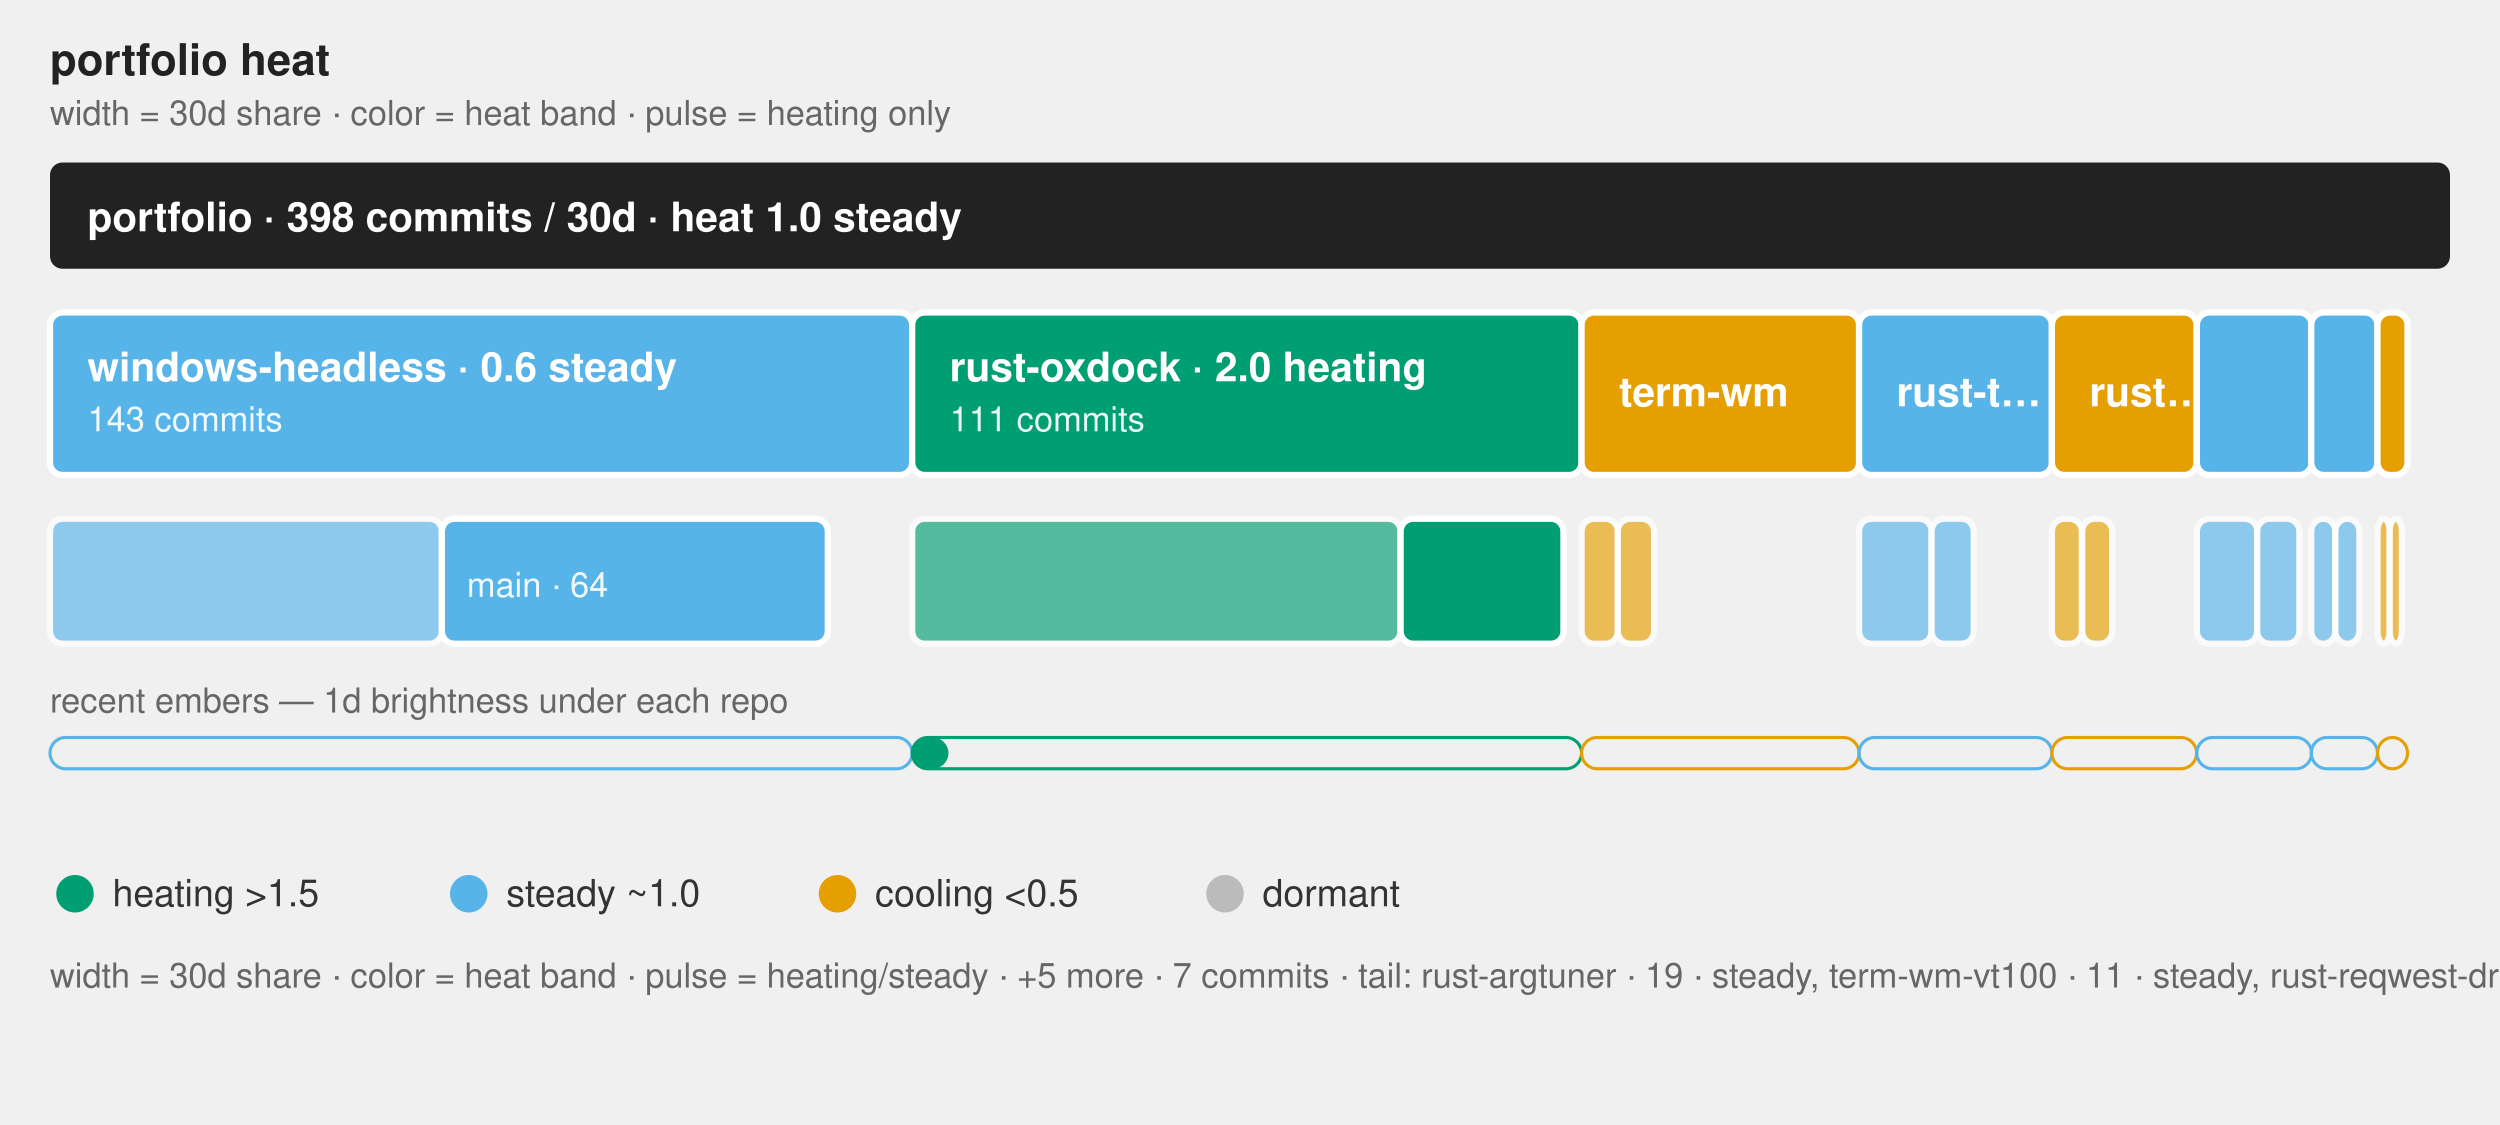
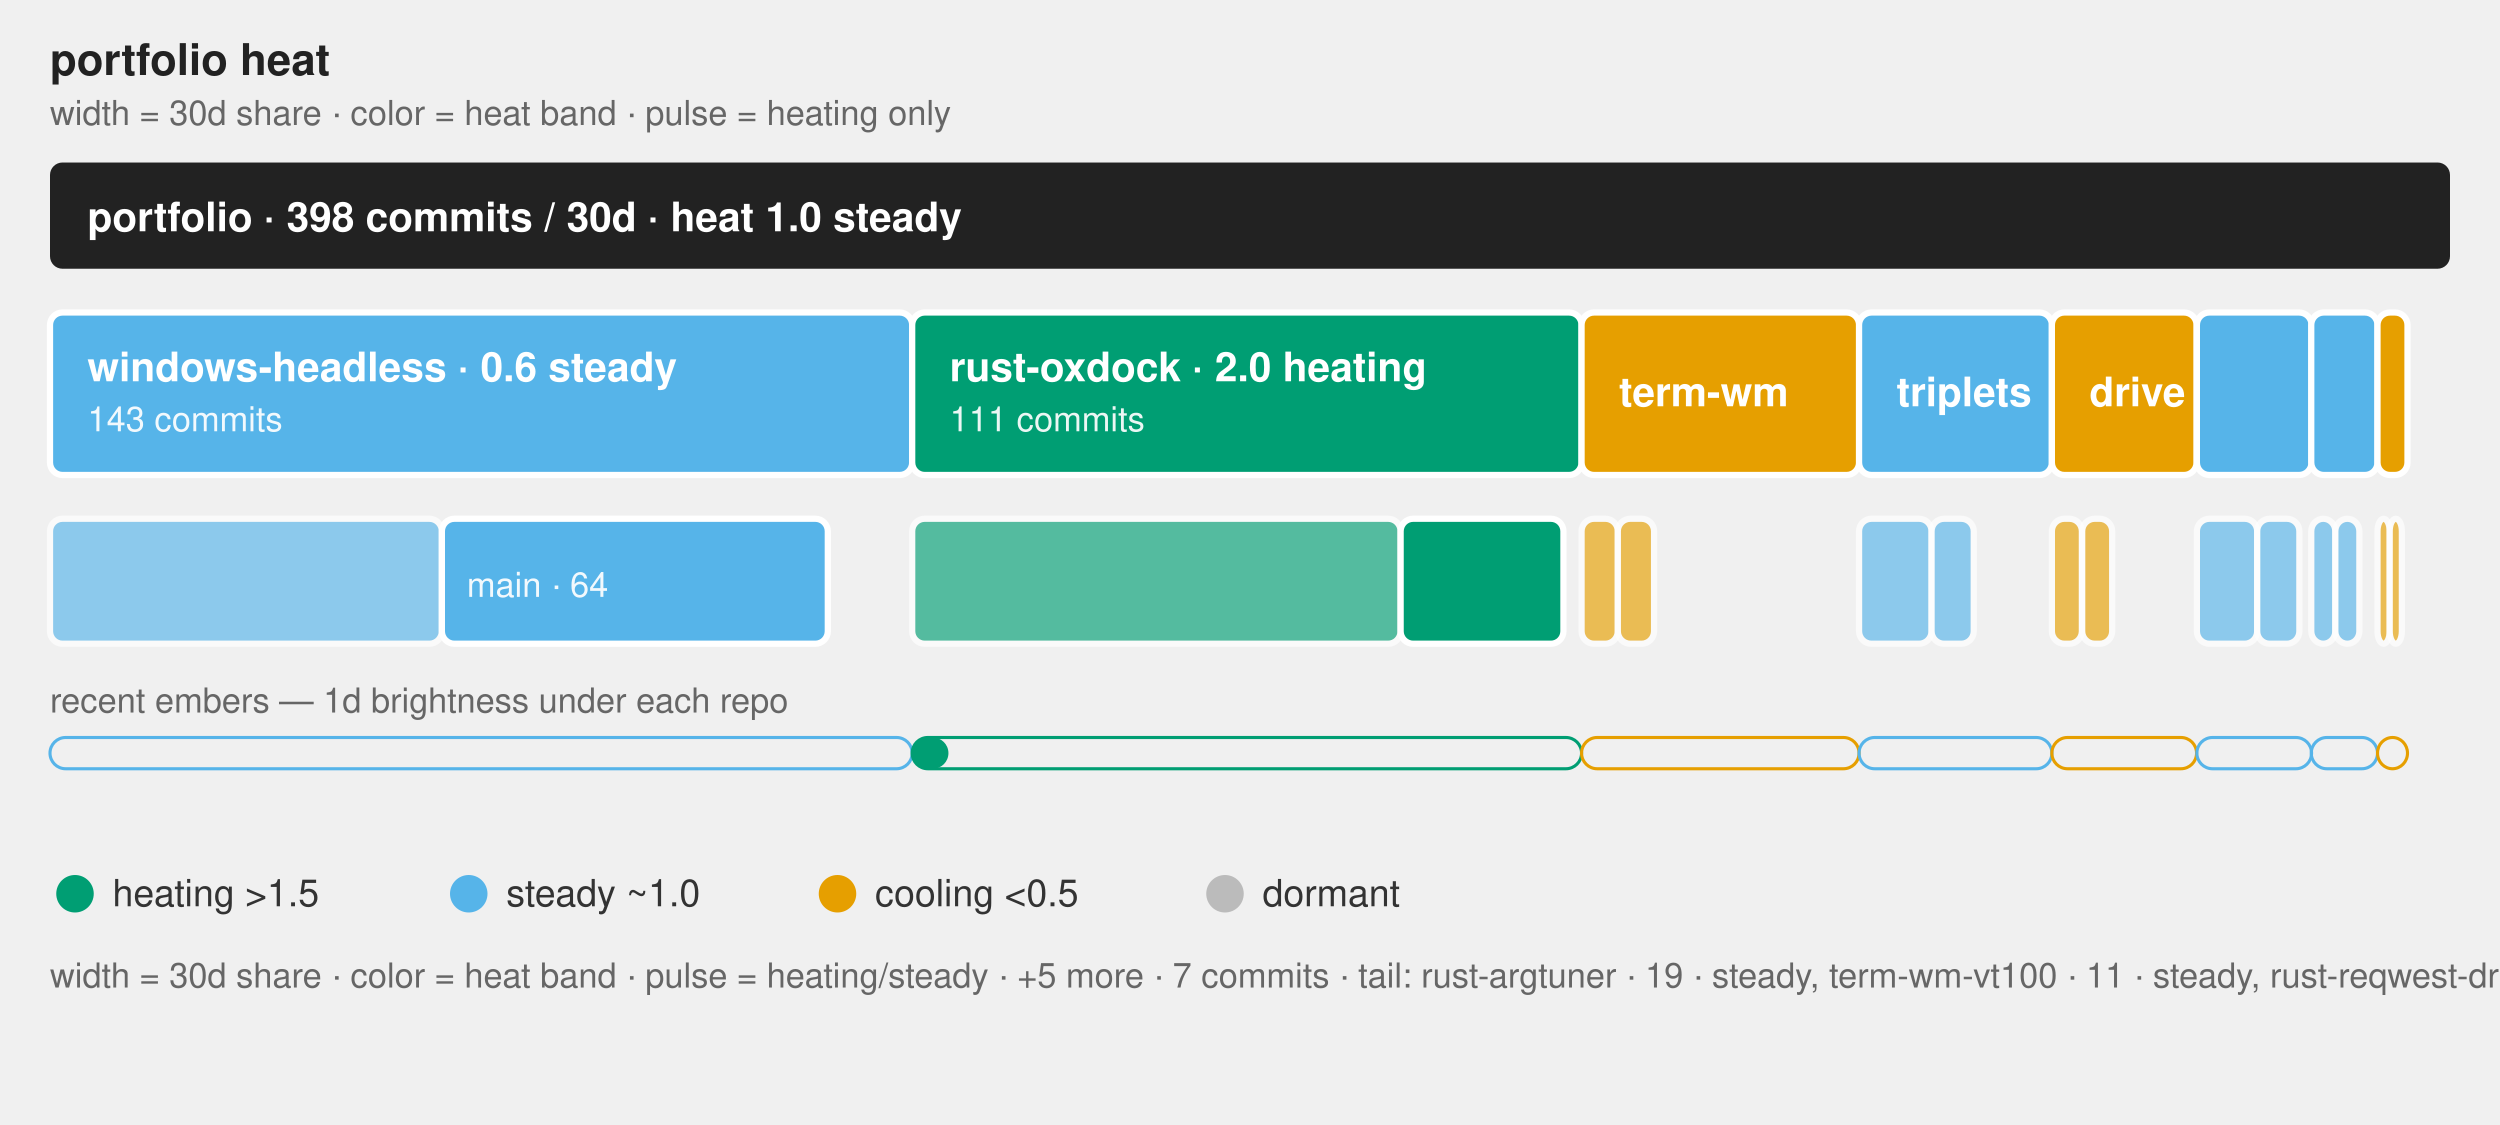
- <svg xmlns="http://www.w3.org/2000/svg" viewBox="0 0 800.0 360.0" role="img" font-family="Helvetica, Arial, sans-serif">
+ <svg xmlns="http://www.w3.org/2000/svg" class="flame-svg" viewBox="0 0 800.0 360.0" role="img" font-family="Helvetica, Arial, sans-serif">
  <text x="16" y="24" font-size="14" font-weight="bold" fill="#222">portfolio heat</text>
  <text x="16" y="40" class="muted">width = 30d share · color = heat band · pulse = heating only</text>
-   <style>.bar{stroke:#fff;stroke-width:2;rx:4}.lbl{fill:#fff;font-size:13px;font-weight:600}.sub{fill:#fff;font-size:11px;opacity:.92}.dim{fill:#333;font-size:12px}.muted{fill:#666;font-size:11px}.pulse{animation:breathe 2.2s ease-in-out infinite}.slow{animation-duration:3.4s}@keyframes breathe{0%,100%{opacity:.95}50%{opacity:.62}}@media (prefers-reduced-motion:reduce){.pulse{animation:none}}</style>
+   <style>.bar{stroke:#fff;stroke-width:2;rx:4}.lbl{fill:#fff;font-size:13px;font-weight:600}.sub{fill:#fff;font-size:11px;opacity:.92}.dim{fill:#333;font-size:12px}.muted{fill:#666;font-size:11px}.pulse{animation:breathe 2.2s ease-in-out infinite}.slow{animation-duration:3.4s}@keyframes breathe{0%,100%{opacity:.95}50%{opacity:.62}}.tour-cap{opacity:0;animation:tour-cap ease-in-out infinite}@keyframes tour-cap{0%{opacity:0}2%{opacity:1}10.5%{opacity:1}12.5%{opacity:0}100%{opacity:0}}.acc-s{transform-box:fill-box;transform-origin:left center}@media (prefers-reduced-motion:reduce){.pulse,.tour-cap,.flame-svg .acc-t,.flame-svg .acc-s{animation:none}}</style>
  <rect x="16.0" y="52.0" width="768.0" height="34.0" rx="4" fill="#222" />
  <text x="28" y="74.0" class="lbl">portfolio · 398 commits / 30d · heat 1.0 steady</text>
  <text x="16" y="228.0" class="muted">recent embers — 1d brightness under each repo</text>
-   <rect x="16.0" y="100.0" width="275.9" height="52.0" class="bar pulse slow" fill="#56B4E9" />
-   <text x="28.0" y="122.0" class="lbl">windows-headless · 0.6 steady</text>
-   <text x="28.0" y="138.0" class="sub">143 commits</text>
-   <rect x="16.0" y="166.0" width="125.4" height="40.0" class="bar pulse slow" fill="#56B4E9" opacity="0.65" />
-   <rect x="141.4" y="166.0" width="123.5" height="40.0" class="bar pulse slow" fill="#56B4E9" opacity="1" />
-   <text x="149.4" y="191.0" class="sub">main · 64</text>
-   <rect x="16.0" y="236.0" width="275.9" height="10.0" rx=" 5 " fill="none " stroke="#56B4E9" stroke-width=" 1 " />
-   <rect x="16.0" y="236.0" width="0.0" height="10.0" rx=" 5 " fill="#56B4E9" class="pulse slow" />
-   <rect x="291.9" y="100.0" width="214.2" height="52.0" class="bar pulse" fill="#009E73" />
-   <text x="303.9" y="122.0" class="lbl">rust-oxdock · 2.0 heating</text>
-   <text x="303.9" y="138.0" class="sub">111 commits</text>
-   <rect x="291.9" y="166.0" width="156.3" height="40.0" class="bar pulse" fill="#009E73" opacity="0.65" />
-   <rect x="448.2" y="166.0" width="52.1" height="40.0" class="bar " fill="#009E73" opacity="1" />
-   <rect x="291.9" y="236.0" width="214.2" height="10.0" rx=" 5 " fill="none " stroke="#009E73" stroke-width=" 1 " />
-   <rect x="291.9" y="236.0" width="11.6" height="10.0" rx=" 5 " fill="#009E73" class="pulse" />
-   <rect x="506.1" y="100.0" width="88.8" height="52.0" class="bar " fill="#E69F00" />
-   <text x="518.1" y="130.0" class="lbl">term-wm</text>
-   <rect x="506.1" y="166.0" width="11.6" height="40.0" class="bar " fill="#E69F00" opacity="0.65" />
-   <rect x="517.7" y="166.0" width="11.6" height="40.0" class="bar " fill="#E69F00" opacity="0.65" />
-   <rect x="506.1" y="236.0" width="88.8" height="10.0" rx=" 5 " fill="none " stroke="#E69F00" stroke-width=" 1 " />
-   <rect x="506.1" y="236.0" width="0.0" height="10.0" rx=" 5 " fill="#E69F00" class="" />
-   <rect x="594.9" y="100.0" width="61.7" height="52.0" class="bar pulse slow" fill="#56B4E9" />
-   <text x="606.9" y="130.0" class="lbl">rust-t…</text>
-   <rect x="594.9" y="166.0" width="23.2" height="40.0" class="bar pulse slow" fill="#56B4E9" opacity="0.65" />
-   <rect x="618.1" y="166.0" width="13.5" height="40.0" class="bar pulse slow" fill="#56B4E9" opacity="0.65" />
-   <rect x="594.9" y="236.0" width="61.7" height="10.0" rx=" 5 " fill="none " stroke="#56B4E9" stroke-width=" 1 " />
-   <rect x="594.9" y="236.0" width="0.0" height="10.0" rx=" 5 " fill="#56B4E9" class="pulse slow" />
-   <rect x="656.6" y="100.0" width="46.3" height="52.0" class="bar " fill="#E69F00" />
-   <text x="668.6" y="130.0" class="lbl">rust…</text>
-   <rect x="656.6" y="166.0" width="9.6" height="40.0" class="bar " fill="#E69F00" opacity="0.65" />
-   <rect x="666.3" y="166.0" width="9.6" height="40.0" class="bar " fill="#E69F00" opacity="0.65" />
-   <rect x="656.6" y="236.0" width="46.3" height="10.0" rx=" 5 " fill="none " stroke="#E69F00" stroke-width=" 1 " />
-   <rect x="656.6" y="236.0" width="0.0" height="10.0" rx=" 5 " fill="#E69F00" class="" />
-   <rect x="703.0" y="100.0" width="36.7" height="52.0" class="bar pulse slow" fill="#56B4E9" />
-   <rect x="703.0" y="166.0" width="19.3" height="40.0" class="bar pulse" fill="#56B4E9" opacity="0.65" />
-   <rect x="722.3" y="166.0" width="13.5" height="40.0" class="bar pulse slow" fill="#56B4E9" opacity="0.65" />
-   <rect x="703.0" y="236.0" width="36.7" height="10.0" rx=" 5 " fill="none " stroke="#56B4E9" stroke-width=" 1 " />
-   <rect x="703.0" y="236.0" width="0.0" height="10.0" rx=" 5 " fill="#56B4E9" class="pulse slow" />
-   <rect x="739.6" y="100.0" width="21.2" height="52.0" class="bar pulse slow" fill="#56B4E9" />
-   <rect x="739.6" y="166.0" width="7.7" height="40.0" class="bar pulse slow" fill="#56B4E9" opacity="0.65" />
-   <rect x="747.3" y="166.0" width="7.7" height="40.0" class="bar pulse slow" fill="#56B4E9" opacity="0.65" />
-   <rect x="739.6" y="236.0" width="21.2" height="10.0" rx=" 5 " fill="none " stroke="#56B4E9" stroke-width=" 1 " />
-   <rect x="739.6" y="236.0" width="0.0" height="10.0" rx=" 5 " fill="#56B4E9" class="pulse slow" />
-   <rect x="760.8" y="100.0" width="9.6" height="52.0" class="bar " fill="#E69F00" />
-   <rect x="760.8" y="166.0" width="3.9" height="40.0" class="bar " fill="#E69F00" opacity="0.65" />
-   <rect x="764.7" y="166.0" width="3.9" height="40.0" class="bar " fill="#E69F00" opacity="0.65" />
-   <rect x="760.8" y="236.0" width="9.6" height="10.0" rx=" 5 " fill="none " stroke="#E69F00" stroke-width=" 1 " />
-   <rect x="760.8" y="236.0" width="0.0" height="10.0" rx=" 5 " fill="#E69F00" class="" />
+   <style>.acc-t-r0{animation:acct-r0 32.0s ease-in-out infinite}.acc-s-r0{animation:accs-r0 32.0s ease-in-out infinite}@keyframes acct-r0{0.0%{transform:translateX(0.0px)}12.5%{transform:translateX(0.0px)}25.0%{transform:translateX(0.0px)}37.5%{transform:translateX(0.0px)}50.0%{transform:translateX(0.0px)}62.5%{transform:translateX(0.0px)}75.0%{transform:translateX(0.0px)}87.5%{transform:translateX(0.0px)}100.0%{transform:translateX(0.0px)}}@keyframes accs-r0{0.0%{transform:scaleX(1.7186)}12.5%{transform:scaleX(0.5666)}25.0%{transform:scaleX(0.8366)}37.5%{transform:scaleX(0.882)}50.0%{transform:scaleX(0.9064)}62.5%{transform:scaleX(0.9211)}75.0%{transform:scaleX(0.9438)}87.5%{transform:scaleX(0.9602)}100.0%{transform:scaleX(1.7186)}}.acc-t-r1{animation:acct-r1 32.0s ease-in-out infinite}.acc-s-r1{animation:accs-r1 32.0s ease-in-out infinite}@keyframes acct-r1{0.0%{transform:translateX(198.3px)}12.5%{transform:translateX(-119.6px)}25.0%{transform:translateX(-45.1px)}37.5%{transform:translateX(-32.6px)}50.0%{transform:translateX(-25.8px)}62.5%{transform:translateX(-21.8px)}75.0%{transform:translateX(-15.5px)}87.5%{transform:translateX(-11.0px)}100.0%{transform:translateX(198.3px)}}@keyframes accs-r1{0.0%{transform:scaleX(0.6137)}12.5%{transform:scaleX(2.1539)}25.0%{transform:scaleX(0.8366)}37.5%{transform:scaleX(0.882)}50.0%{transform:scaleX(0.9064)}62.5%{transform:scaleX(0.9211)}75.0%{transform:scaleX(0.9438)}87.5%{transform:scaleX(0.9602)}100.0%{transform:scaleX(0.6137)}}.acc-t-r2{animation:acct-r2 32.0s ease-in-out infinite}.acc-s-r2{animation:accs-r2 32.0s ease-in-out infinite}@keyframes acct-r2{0.0%{transform:translateX(115.5px)}12.5%{transform:translateX(127.6px)}25.0%{transform:translateX(-80.1px)}37.5%{transform:translateX(-57.8px)}50.0%{transform:translateX(-45.9px)}62.5%{transform:translateX(-38.7px)}75.0%{transform:translateX(-27.6px)}87.5%{transform:translateX(-19.5px)}100.0%{transform:translateX(115.5px)}}@keyframes accs-r2{0.0%{transform:scaleX(0.6137)}12.5%{transform:scaleX(0.5666)}25.0%{transform:scaleX(2.3775)}37.5%{transform:scaleX(0.882)}50.0%{transform:scaleX(0.9064)}62.5%{transform:scaleX(0.9211)}75.0%{transform:scaleX(0.9438)}87.5%{transform:scaleX(0.9602)}100.0%{transform:scaleX(0.6137)}}.acc-t-r3{animation:acct-r3 32.0s ease-in-out infinite}.acc-s-r3{animation:accs-r3 32.0s ease-in-out infinite}@keyframes acct-r3{0.0%{transform:translateX(81.3px)}12.5%{transform:translateX(89.1px)}25.0%{transform:translateX(42.2px)}37.5%{transform:translateX(-68.3px)}50.0%{transform:translateX(-54.2px)}62.5%{transform:translateX(-45.7px)}75.0%{transform:translateX(-32.5px)}87.5%{transform:translateX(-23.0px)}100.0%{transform:translateX(81.3px)}}@keyframes accs-r3{0.0%{transform:scaleX(0.6137)}12.5%{transform:scaleX(0.5666)}25.0%{transform:scaleX(0.8366)}37.5%{transform:scaleX(2.5426)}50.0%{transform:scaleX(0.9064)}62.5%{transform:scaleX(0.9211)}75.0%{transform:scaleX(0.9438)}87.5%{transform:scaleX(0.9602)}100.0%{transform:scaleX(0.6137)}}.acc-t-r4{animation:acct-r4 32.0s ease-in-out infinite}.acc-s-r4{animation:accs-r4 32.0s ease-in-out infinite}@keyframes acct-r4{0.0%{transform:translateX(57.4px)}12.5%{transform:translateX(62.3px)}25.0%{transform:translateX(32.1px)}37.5%{transform:translateX(26.9px)}50.0%{transform:translateX(-60.0px)}62.5%{transform:translateX(-50.6px)}75.0%{transform:translateX(-36.0px)}87.5%{transform:translateX(-25.5px)}100.0%{transform:translateX(57.4px)}}@keyframes accs-r4{0.0%{transform:scaleX(0.6137)}12.5%{transform:scaleX(0.5666)}25.0%{transform:scaleX(0.8366)}37.5%{transform:scaleX(0.882)}50.0%{transform:scaleX(2.7235)}62.5%{transform:scaleX(0.9211)}75.0%{transform:scaleX(0.9438)}87.5%{transform:scaleX(0.9602)}100.0%{transform:scaleX(0.6137)}}.acc-t-r5{animation:acct-r5 32.0s ease-in-out infinite}.acc-s-r5{animation:accs-r5 32.0s ease-in-out infinite}@keyframes acct-r5{0.0%{transform:translateX(39.5px)}12.5%{transform:translateX(42.2px)}25.0%{transform:translateX(24.5px)}37.5%{transform:translateX(21.5px)}50.0%{transform:translateX(19.8px)}62.5%{transform:translateX(-54.2px)}75.0%{transform:translateX(-38.6px)}87.5%{transform:translateX(-27.3px)}100.0%{transform:translateX(39.5px)}}@keyframes accs-r5{0.0%{transform:scaleX(0.6137)}12.5%{transform:scaleX(0.5666)}25.0%{transform:scaleX(0.8366)}37.5%{transform:scaleX(0.882)}50.0%{transform:scaleX(0.9064)}62.5%{transform:scaleX(2.9139)}75.0%{transform:scaleX(0.9438)}87.5%{transform:scaleX(0.9602)}100.0%{transform:scaleX(0.6137)}}.acc-t-r6{animation:acct-r6 32.0s ease-in-out infinite}.acc-s-r6{animation:accs-r6 32.0s ease-in-out infinite}@keyframes acct-r6{0.0%{transform:translateX(25.4px)}12.5%{transform:translateX(26.4px)}25.0%{transform:translateX(18.6px)}37.5%{transform:translateX(17.2px)}50.0%{transform:translateX(16.4px)}62.5%{transform:translateX(15.9px)}75.0%{transform:translateX(-40.7px)}87.5%{transform:translateX(-28.8px)}100.0%{transform:translateX(25.4px)}}@keyframes accs-r6{0.0%{transform:scaleX(0.6137)}12.5%{transform:scaleX(0.5666)}25.0%{transform:scaleX(0.8366)}37.5%{transform:scaleX(0.882)}50.0%{transform:scaleX(0.9064)}62.5%{transform:scaleX(0.9211)}75.0%{transform:scaleX(3.5786)}87.5%{transform:scaleX(0.9602)}100.0%{transform:scaleX(0.6137)}}.acc-t-r7{animation:acct-r7 32.0s ease-in-out infinite}.acc-s-r7{animation:accs-r7 32.0s ease-in-out infinite}@keyframes acct-r7{0.0%{transform:translateX(17.2px)}12.5%{transform:translateX(17.2px)}25.0%{transform:translateX(15.1px)}37.5%{transform:translateX(14.6px)}50.0%{transform:translateX(14.4px)}62.5%{transform:translateX(14.3px)}75.0%{transform:translateX(14.0px)}87.5%{transform:translateX(-29.6px)}100.0%{transform:translateX(17.2px)}}@keyframes accs-r7{0.0%{transform:scaleX(0.6219)}12.5%{transform:scaleX(0.6219)}25.0%{transform:scaleX(0.8366)}37.5%{transform:scaleX(0.882)}50.0%{transform:scaleX(0.9064)}62.5%{transform:scaleX(0.9211)}75.0%{transform:scaleX(0.9438)}87.5%{transform:scaleX(5.4729)}100.0%{transform:scaleX(0.6219)}}</style>
+   <g class="repo acc-t acc-t-r0">
+     <g class="acc-s acc-s-r0">
+       <rect x="16.0" y="100.0" width="275.9" height="52.0" class="bar pulse slow" fill="#56B4E9" />
+       <rect x="16.0" y="166.0" width="125.4" height="40.0" class="bar pulse slow" fill="#56B4E9" opacity="0.65" />
+       <rect x="141.4" y="166.0" width="123.5" height="40.0" class="bar pulse slow" fill="#56B4E9" opacity="1" />
+       <text x="149.4" y="191.0" class="sub">main · 64</text>
+       <rect x="16.0" y="236.0" width="275.9" height="10.0" rx=" 5 " fill="none " stroke="#56B4E9" stroke-width=" 1 " />
+       <rect x="16.0" y="236.0" width="0.0" height="10.0" rx=" 5 " fill="#56B4E9" class="pulse slow" />
+     </g>
+     <text x="28.0" y="122.0" class="lbl">windows-headless · 0.6 steady</text>
+     <text x="28.0" y="138.0" class="sub">143 commits</text>
+   </g>
+   <g class="repo acc-t acc-t-r1">
+     <g class="acc-s acc-s-r1">
+       <rect x="291.9" y="100.0" width="214.2" height="52.0" class="bar pulse" fill="#009E73" />
+       <rect x="291.9" y="166.0" width="156.3" height="40.0" class="bar pulse" fill="#009E73" opacity="0.65" />
+       <rect x="448.2" y="166.0" width="52.1" height="40.0" class="bar " fill="#009E73" opacity="1" />
+       <rect x="291.9" y="236.0" width="214.2" height="10.0" rx=" 5 " fill="none " stroke="#009E73" stroke-width=" 1 " />
+       <rect x="291.9" y="236.0" width="11.6" height="10.0" rx=" 5 " fill="#009E73" class="pulse" />
+     </g>
+     <text x="303.9" y="122.0" class="lbl">rust-oxdock · 2.0 heating</text>
+     <text x="303.9" y="138.0" class="sub">111 commits</text>
+   </g>
+   <g class="repo acc-t acc-t-r2">
+     <g class="acc-s acc-s-r2">
+       <rect x="506.1" y="100.0" width="88.8" height="52.0" class="bar " fill="#E69F00" />
+       <rect x="506.1" y="166.0" width="11.6" height="40.0" class="bar " fill="#E69F00" opacity="0.65" />
+       <rect x="517.7" y="166.0" width="11.6" height="40.0" class="bar " fill="#E69F00" opacity="0.65" />
+       <rect x="506.1" y="236.0" width="88.8" height="10.0" rx=" 5 " fill="none " stroke="#E69F00" stroke-width=" 1 " />
+       <rect x="506.1" y="236.0" width="0.0" height="10.0" rx=" 5 " fill="#E69F00" class="" />
+     </g>
+     <text x="518.1" y="130.0" class="lbl">term-wm</text>
+   </g>
+   <g class="repo acc-t acc-t-r3">
+     <g class="acc-s acc-s-r3">
+       <rect x="594.9" y="100.0" width="61.7" height="52.0" class="bar pulse slow" fill="#56B4E9" />
+       <rect x="594.9" y="166.0" width="23.2" height="40.0" class="bar pulse slow" fill="#56B4E9" opacity="0.65" />
+       <rect x="618.1" y="166.0" width="13.5" height="40.0" class="bar pulse slow" fill="#56B4E9" opacity="0.65" />
+       <rect x="594.9" y="236.0" width="61.7" height="10.0" rx=" 5 " fill="none " stroke="#56B4E9" stroke-width=" 1 " />
+       <rect x="594.9" y="236.0" width="0.0" height="10.0" rx=" 5 " fill="#56B4E9" class="pulse slow" />
+     </g>
+     <text x="606.9" y="130.0" class="lbl">triplets</text>
+   </g>
+   <g class="repo acc-t acc-t-r4">
+     <g class="acc-s acc-s-r4">
+       <rect x="656.6" y="100.0" width="46.3" height="52.0" class="bar " fill="#E69F00" />
+       <rect x="656.6" y="166.0" width="9.6" height="40.0" class="bar " fill="#E69F00" opacity="0.65" />
+       <rect x="666.3" y="166.0" width="9.6" height="40.0" class="bar " fill="#E69F00" opacity="0.65" />
+       <rect x="656.6" y="236.0" width="46.3" height="10.0" rx=" 5 " fill="none " stroke="#E69F00" stroke-width=" 1 " />
+       <rect x="656.6" y="236.0" width="0.0" height="10.0" rx=" 5 " fill="#E69F00" class="" />
+     </g>
+     <text x="668.6" y="130.0" class="lbl">drive</text>
+   </g>
+   <g class="repo acc-t acc-t-r5">
+     <g class="acc-s acc-s-r5">
+       <rect x="703.0" y="100.0" width="36.7" height="52.0" class="bar pulse slow" fill="#56B4E9" />
+       <rect x="703.0" y="166.0" width="19.3" height="40.0" class="bar pulse" fill="#56B4E9" opacity="0.65" />
+       <rect x="722.3" y="166.0" width="13.5" height="40.0" class="bar pulse slow" fill="#56B4E9" opacity="0.65" />
+       <rect x="703.0" y="236.0" width="36.7" height="10.0" rx=" 5 " fill="none " stroke="#56B4E9" stroke-width=" 1 " />
+       <rect x="703.0" y="236.0" width="0.0" height="10.0" rx=" 5 " fill="#56B4E9" class="pulse slow" />
+     </g>
+     <text x="715.0" y="130.0" class="lbl tour-cap" style="animation-duration:32.0s;animation-delay:-20.0s">rust-argtuner</text>
+   </g>
+   <g class="repo acc-t acc-t-r6">
+     <g class="acc-s acc-s-r6">
+       <rect x="739.6" y="100.0" width="21.2" height="52.0" class="bar pulse slow" fill="#56B4E9" />
+       <rect x="739.6" y="166.0" width="7.7" height="40.0" class="bar pulse slow" fill="#56B4E9" opacity="0.65" />
+       <rect x="747.3" y="166.0" width="7.7" height="40.0" class="bar pulse slow" fill="#56B4E9" opacity="0.65" />
+       <rect x="739.6" y="236.0" width="21.2" height="10.0" rx=" 5 " fill="none " stroke="#56B4E9" stroke-width=" 1 " />
+       <rect x="739.6" y="236.0" width="0.0" height="10.0" rx=" 5 " fill="#56B4E9" class="pulse slow" />
+     </g>
+   </g>
+   <g class="repo acc-t acc-t-r7">
+     <g class="acc-s acc-s-r7">
+       <rect x="760.8" y="100.0" width="9.6" height="52.0" class="bar " fill="#E69F00" />
+       <rect x="760.8" y="166.0" width="3.9" height="40.0" class="bar " fill="#E69F00" opacity="0.65" />
+       <rect x="764.7" y="166.0" width="3.9" height="40.0" class="bar " fill="#E69F00" opacity="0.65" />
+       <rect x="760.8" y="236.0" width="9.6" height="10.0" rx=" 5 " fill="none " stroke="#E69F00" stroke-width=" 1 " />
+       <rect x="760.8" y="236.0" width="0.0" height="10.0" rx=" 5 " fill="#E69F00" class="" />
+     </g>
+   </g>
+   <text x="16" y="270.0" class="dim tour-cap" style="animation-duration:32.0s;animation-delay:0s">windows-headless · 143 commits/30d · heat 0.55 steady</text>
+   <text x="16" y="270.0" class="dim tour-cap" style="animation-duration:32.0s;animation-delay:-4.0s">rust-oxdock · 111 commits/30d · heat 2.02 heating</text>
+   <text x="16" y="270.0" class="dim tour-cap" style="animation-duration:32.0s;animation-delay:-8.0s">term-wm · 46 commits/30d · heat 0.28 cooling</text>
+   <text x="16" y="270.0" class="dim tour-cap" style="animation-duration:32.0s;animation-delay:-12.0s">rust-triplets · 32 commits/30d · heat 0.58 steady</text>
+   <text x="16" y="270.0" class="dim tour-cap" style="animation-duration:32.0s;animation-delay:-16.0s">rust-simd-r-drive · 24 commits/30d · heat 0.39 cooling</text>
+   <text x="16" y="270.0" class="dim tour-cap" style="animation-duration:32.0s;animation-delay:-20.0s">rust-argtuner · 19 commits/30d · heat 1.40 steady</text>
+   <text x="16" y="270.0" class="dim tour-cap" style="animation-duration:32.0s;animation-delay:-24.0s">term-wm-vt100 · 11 commits/30d · heat 0.67 steady</text>
+   <text x="16" y="270.0" class="dim tour-cap" style="animation-duration:32.0s;animation-delay:-28.0s">rust-reqwest-drive · 5 commits/30d · heat 0.27 cooling</text>
  <g font-size="12" fill="#333">
    <circle cx="24" cy="286" r="6" fill="#009E73" />
    <text x="36" y="290">heating &gt;1.5</text>
    <circle cx="150" cy="286" r="6" fill="#56B4E9" />
    <text x="162" y="290">steady ~1.0</text>
    <circle cx="268" cy="286" r="6" fill="#E69F00" />
    <text x="280" y="290">cooling &lt;0.5</text>
    <circle cx="392" cy="286" r="6" fill="#BBBBBB" />
    <text x="404" y="290">dormant</text>
    <text x="16" y="316" class="muted">width = 30d share · color = heat band · pulse = heating/steady · +5 more · 7 commits · tail: rust-argtuner · 19 · steady, term-wm-vt100 · 11 · steady, rust-reqwest-drive · 5 · cooling</text>
  </g>
</svg>
